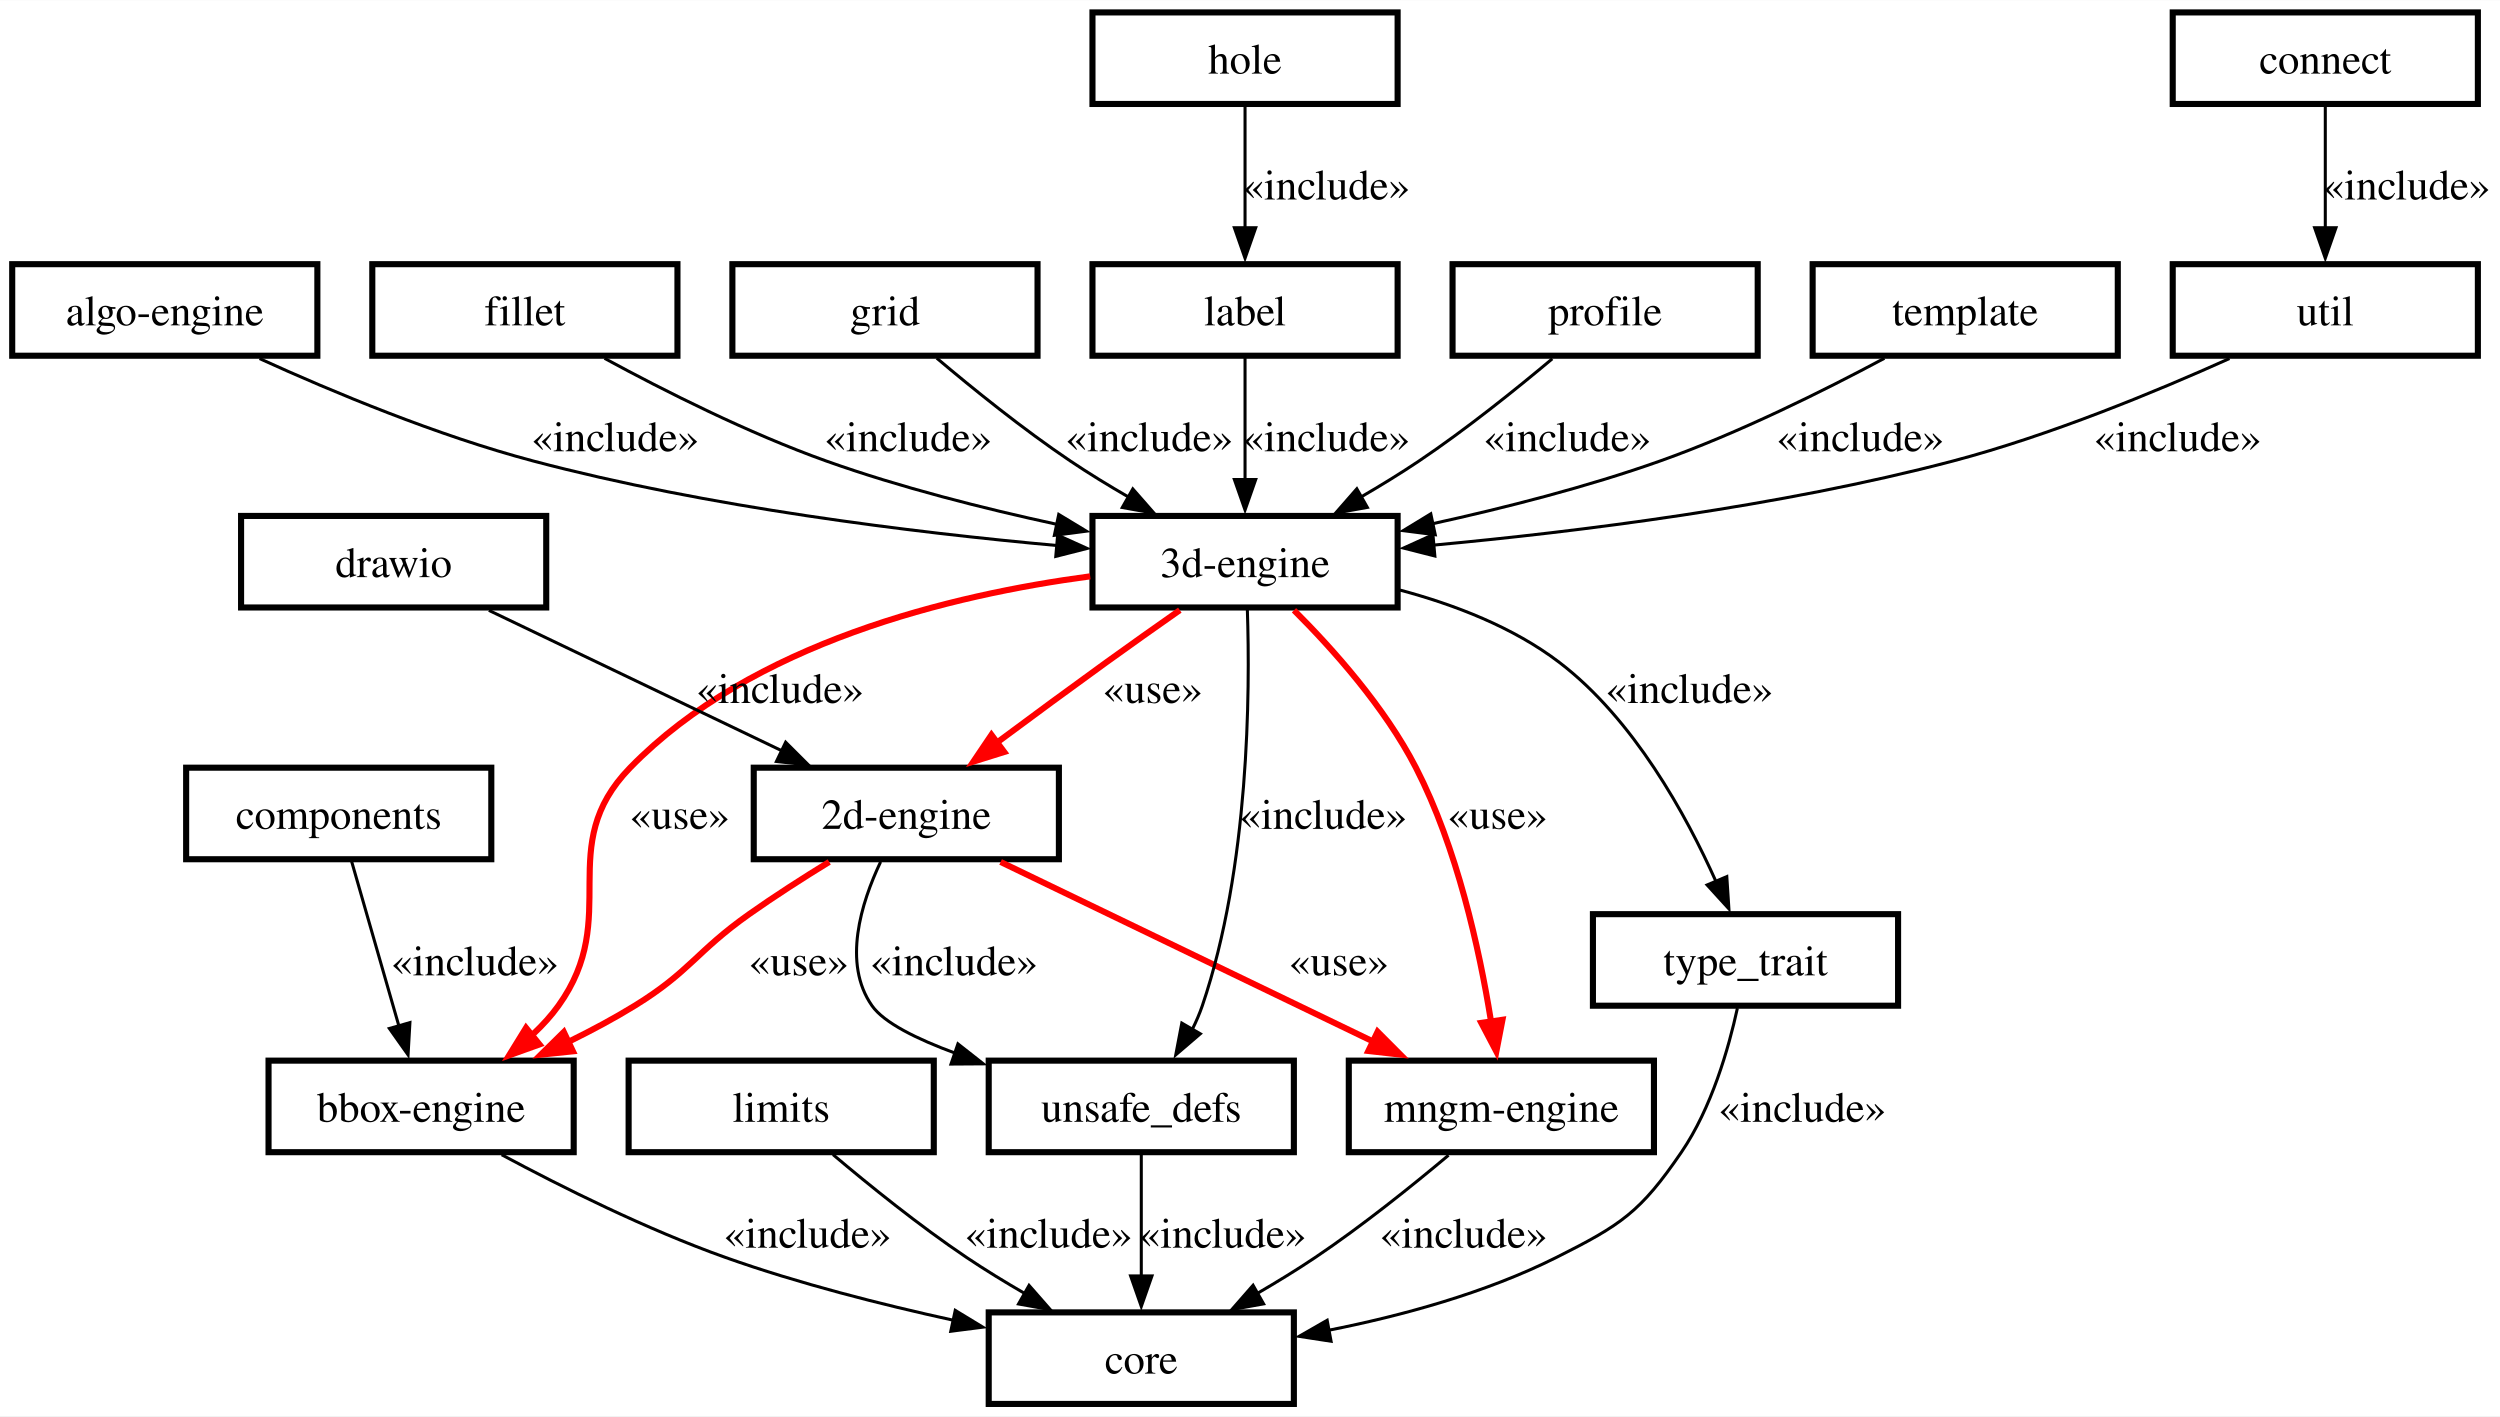
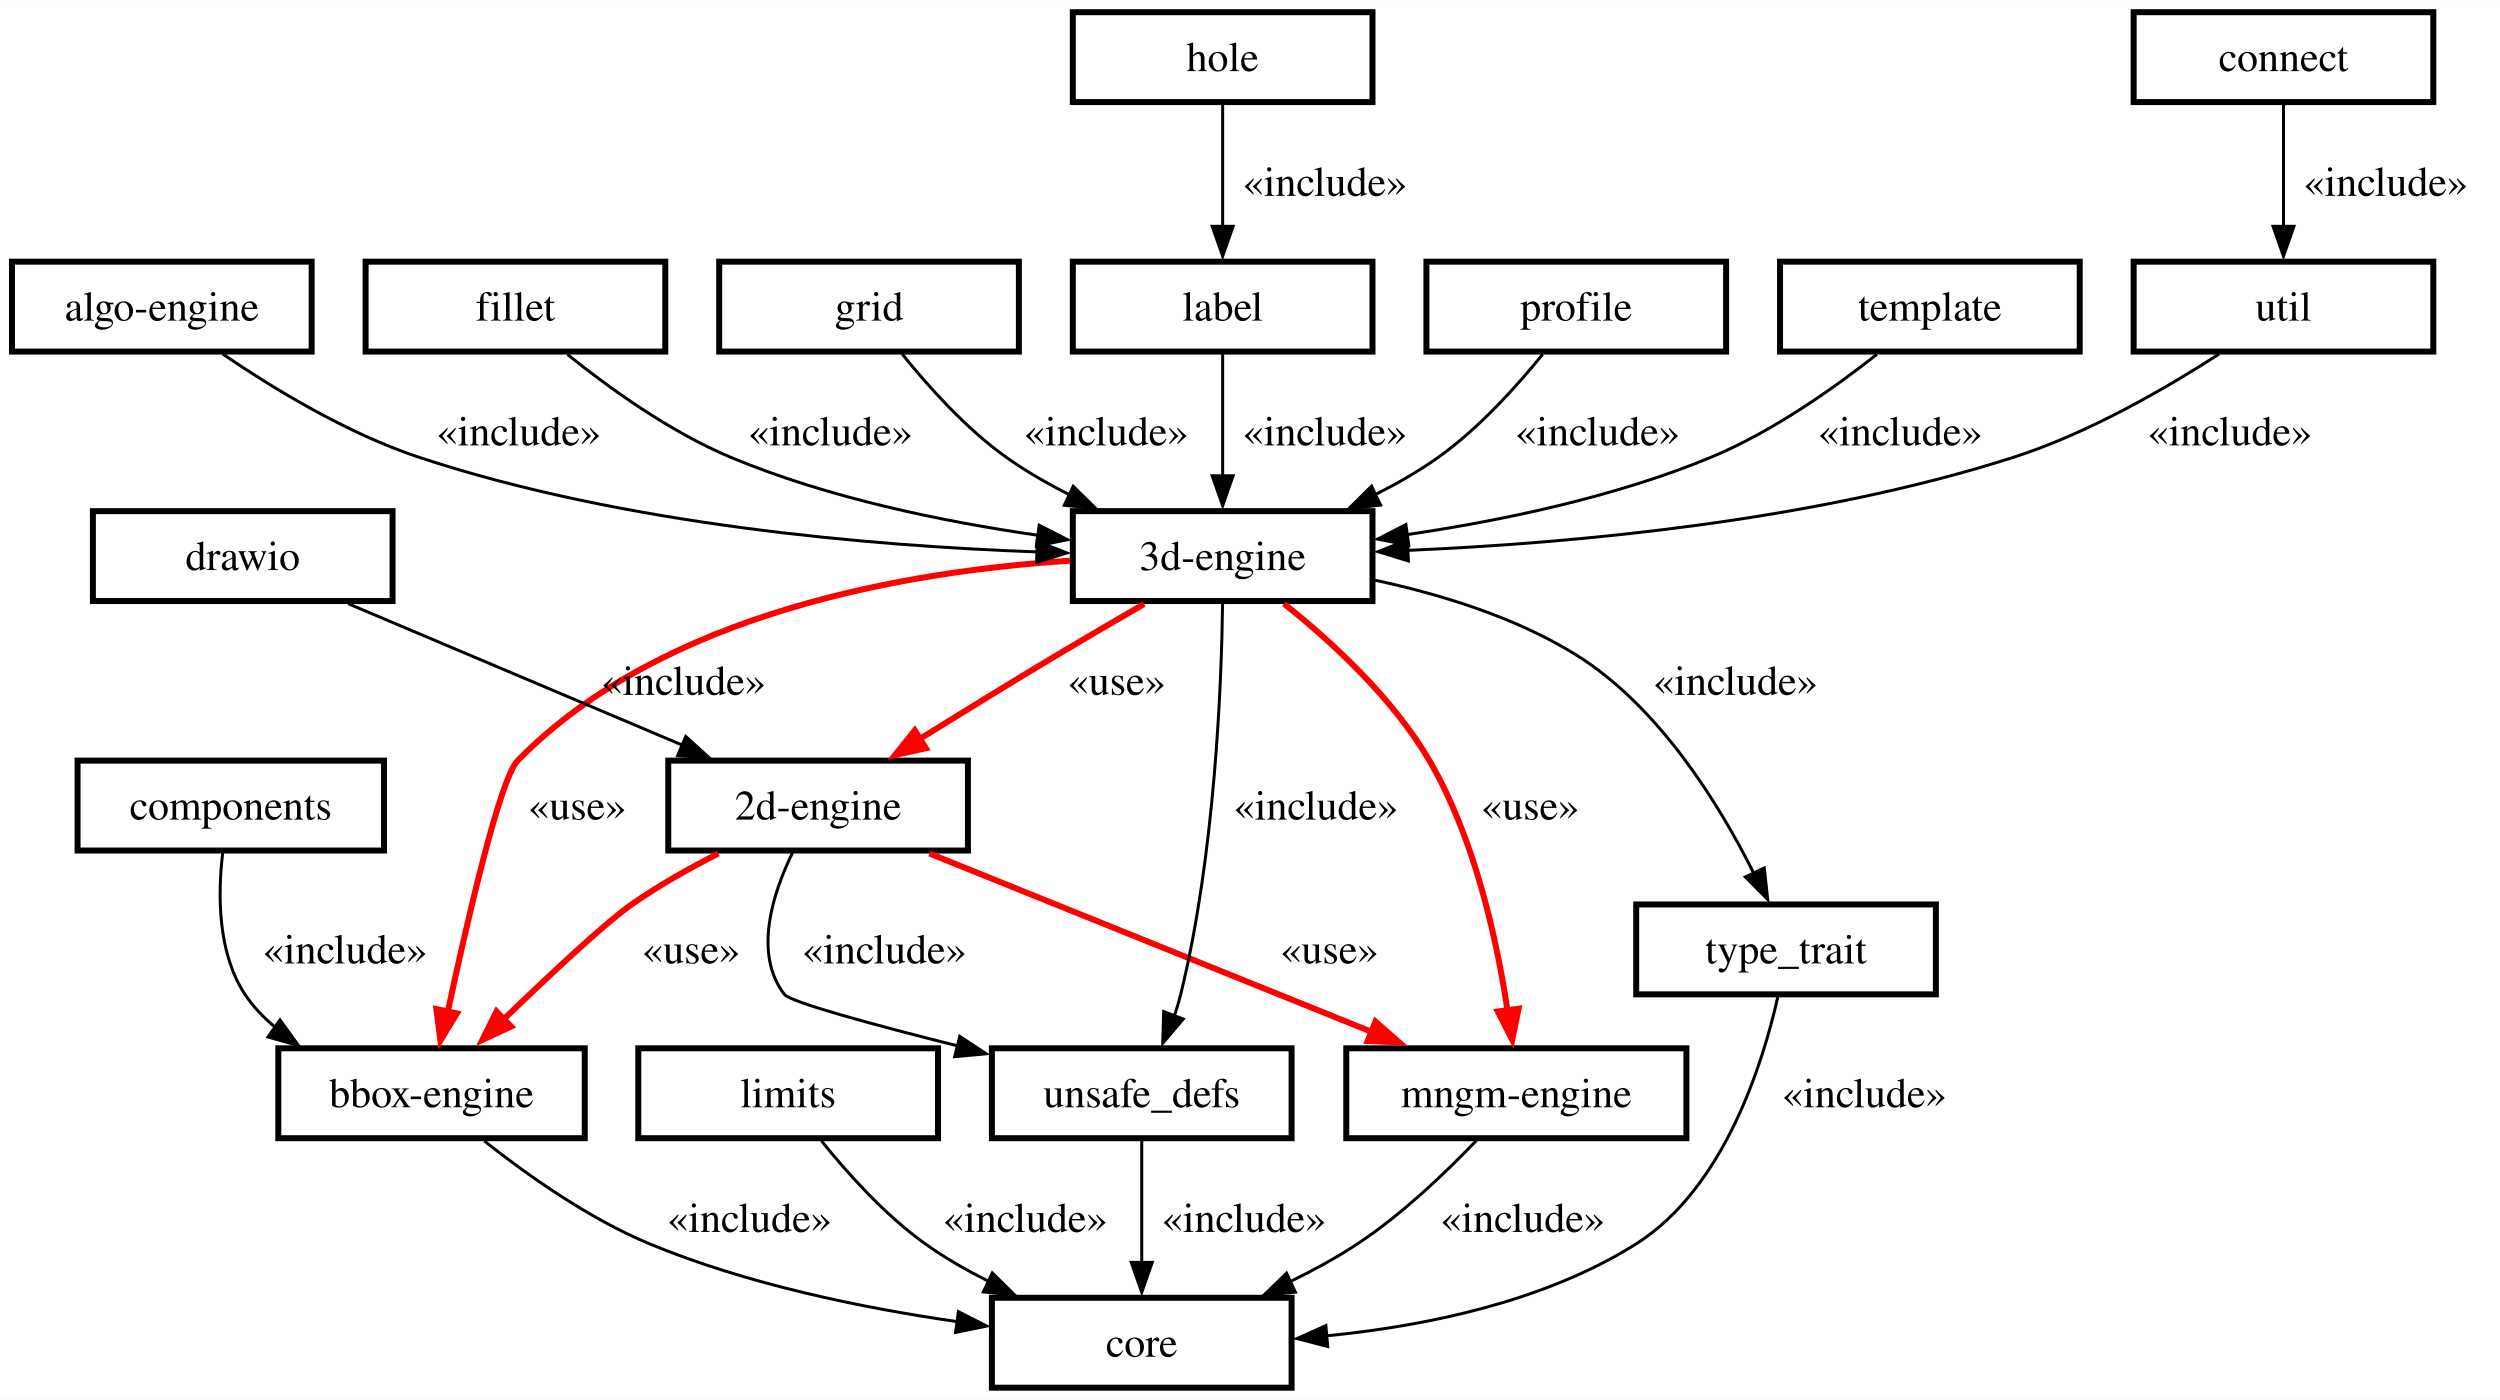
- <svg xmlns="http://www.w3.org/2000/svg" width="819pt" height="464pt" viewBox="0.00 0.00 819.25 464.00">
-   <g id="graph0" class="graph" transform="scale(1 1) rotate(0) translate(4 460)">
-     <polygon fill="white" stroke="none" points="-4,4 -4,-460 815.25,-460 815.25,4 -4,4" />
+ <svg xmlns="http://www.w3.org/2000/svg" width="834pt" height="467pt" viewBox="0.00 0.00 834.25 467.00">
+   <g id="graph0" class="graph" transform="scale(1 1) rotate(0) translate(4 463)">
+     <polygon fill="white" stroke="none" points="-4,4 -4,-463 830.25,-463 830.25,4 -4,4" />
    <g id="node1" class="node">
-       <polygon fill="white" stroke="black" stroke-width="2" points="343,-208.5 243,-208.5 243,-178.5 343,-178.5 343,-208.5" />
-       <text text-anchor="middle" x="293" y="-188.45" font-family="Times,serif" font-size="14.00">2d-engine</text>
+       <polygon fill="white" stroke="black" stroke-width="2" points="319,-209.25 219,-209.25 219,-179.25 319,-179.25 319,-209.25" />
+       <text text-anchor="middle" x="269" y="-189.58" font-family="Times,serif" font-size="14.00">2d-engine</text>
    </g>
    <g id="node4" class="node">
-       <polygon fill="white" stroke="black" stroke-width="2" points="184,-112.5 84,-112.5 84,-82.5 184,-82.5 184,-112.5" />
-       <text text-anchor="middle" x="134" y="-92.45" font-family="Times,serif" font-size="14.00">bbox-engine</text>
+       <polygon fill="white" stroke="black" stroke-width="2" points="191.13,-113.25 88.88,-113.25 88.88,-83.25 191.13,-83.25 191.13,-113.25" />
+       <text text-anchor="middle" x="140" y="-93.58" font-family="Times,serif" font-size="14.00">bbox-engine</text>
    </g>
    <g id="edge21" class="edge">
-       <path fill="none" stroke="red" stroke-width="2" d="M267.73,-177.62C259.25,-172.42 249.84,-166.39 241.5,-160.5 224.07,-148.18 222.18,-141.69 204,-130.5 197.36,-126.41 190.11,-122.53 182.87,-118.96" />
-       <polygon fill="red" stroke="red" stroke-width="2" points="183.75,-115.56 173.21,-114.46 180.76,-121.89 183.75,-115.56" />
-       <text text-anchor="middle" x="257.75" y="-140.45" font-family="Times,serif" font-size="14.00">«use»</text>
+       <path fill="none" stroke="red" stroke-width="2" d="M235.72,-178.26C226.06,-173.35 215.7,-167.53 206.75,-161.25 197.85,-155.01 179.26,-137.59 163.95,-122.8" />
+       <polygon fill="red" stroke="red" stroke-width="2" points="166.57,-120.52 156.96,-116.06 161.69,-125.54 166.57,-120.52" />
+       <text text-anchor="middle" x="226.63" y="-141.58" font-family="Times,serif" font-size="14.00">«use»</text>
    </g>
    <g id="node14" class="node">
-       <polygon fill="white" stroke="black" stroke-width="2" points="538,-112.5 438,-112.5 438,-82.5 538,-82.5 538,-112.5" />
-       <text text-anchor="middle" x="488" y="-92.45" font-family="Times,serif" font-size="14.00">mngm-engine</text>
+       <polygon fill="white" stroke="black" stroke-width="2" points="558.75,-113.25 445.25,-113.25 445.25,-83.25 558.75,-83.25 558.75,-113.25" />
+       <text text-anchor="middle" x="502" y="-93.58" font-family="Times,serif" font-size="14.00">mngm-engine</text>
    </g>
    <g id="edge20" class="edge">
-       <path fill="none" stroke="red" stroke-width="2" d="M323.9,-177.61C356.75,-161.77 408.92,-136.62 445.6,-118.94" />
-       <polygon fill="red" stroke="red" stroke-width="2" points="447.44,-121.98 454.92,-114.48 444.4,-115.67 447.44,-121.98" />
-       <text text-anchor="middle" x="434.75" y="-140.45" font-family="Times,serif" font-size="14.00">«use»</text>
+       <path fill="none" stroke="red" stroke-width="2" d="M306.18,-178.25C345.99,-162.19 409.34,-136.63 453.15,-118.96" />
+       <polygon fill="red" stroke="red" stroke-width="2" points="454.99,-122.18 462.96,-115.2 452.37,-115.69 454.99,-122.18" />
+       <text text-anchor="middle" x="439.63" y="-141.58" font-family="Times,serif" font-size="14.00">«use»</text>
    </g>
    <g id="node18" class="node">
-       <polygon fill="white" stroke="black" stroke-width="2" points="420,-112.5 320,-112.5 320,-82.5 420,-82.5 420,-112.5" />
-       <text text-anchor="middle" x="370" y="-92.45" font-family="Times,serif" font-size="14.00">unsafe_defs</text>
+       <polygon fill="white" stroke="black" stroke-width="2" points="427,-113.25 327,-113.25 327,-83.25 427,-83.25 427,-113.25" />
+       <text text-anchor="middle" x="377" y="-93.58" font-family="Times,serif" font-size="14.00">unsafe_defs</text>
    </g>
    <g id="edge1" class="edge">
-       <path fill="none" stroke="black" d="M284.58,-177.65C278.19,-164.18 272.02,-144.38 281.75,-130.5 285.66,-124.92 296.45,-119.57 309.19,-114.89" />
-       <polygon fill="black" stroke="black" points="309.91,-118 318.24,-111.45 307.64,-111.38 309.91,-118" />
-       <text text-anchor="middle" x="308.63" y="-140.45" font-family="Times,serif" font-size="14.00">«include»</text>
+       <path fill="none" stroke="black" d="M260.44,-178.46C253.81,-164.85 247.36,-144.79 257.75,-131.25 259.76,-128.63 287.52,-121.1 315.75,-114.01" />
+       <polygon fill="black" stroke="black" points="316.27,-117.24 325.12,-111.42 314.57,-110.45 316.27,-117.24" />
+       <text text-anchor="middle" x="291.13" y="-141.58" font-family="Times,serif" font-size="14.00">«include»</text>
    </g>
    <g id="node2" class="node">
-       <polygon fill="white" stroke="black" stroke-width="2" points="454,-291 354,-291 354,-261 454,-261 454,-291" />
-       <text text-anchor="middle" x="404" y="-270.95" font-family="Times,serif" font-size="14.00">3d-engine</text>
+       <polygon fill="white" stroke="black" stroke-width="2" points="454,-292.5 354,-292.5 354,-262.5 454,-262.5 454,-292.5" />
+       <text text-anchor="middle" x="404" y="-272.83" font-family="Times,serif" font-size="14.00">3d-engine</text>
    </g>
    <g id="edge22" class="edge">
-       <path fill="none" stroke="red" stroke-width="2" d="M382.63,-260.13C374.99,-254.77 366.33,-248.65 358.5,-243 346.97,-234.68 334.4,-225.42 323.38,-217.23" />
-       <polygon fill="red" stroke="red" stroke-width="2" points="325.08,-213.65 314.97,-210.49 320.9,-219.27 325.08,-213.65" />
-       <text text-anchor="middle" x="373.75" y="-229.7" font-family="Times,serif" font-size="14.00">«use»</text>
+       <path fill="none" stroke="red" stroke-width="2" d="M377.77,-261.51C368.56,-256.2 358.17,-250.13 348.75,-244.5 333.76,-235.54 317.33,-225.43 303.29,-216.72" />
+       <polygon fill="red" stroke="red" stroke-width="2" points="304.96,-213.39 294.62,-211.08 301.26,-219.34 304.96,-213.39" />
+       <text text-anchor="middle" x="368.63" y="-231.2" font-family="Times,serif" font-size="14.00">«use»</text>
    </g>
    <g id="edge23" class="edge">
-       <path fill="none" stroke="red" stroke-width="2" d="M353.26,-271.21C307.81,-265.15 242.34,-249.4 202.5,-208.5 177.24,-182.57 200.11,-159.91 179,-130.5 176.67,-127.26 173.91,-124.22 170.92,-121.41" />
-       <polygon fill="red" stroke="red" stroke-width="2" points="172.79,-117.81 162.82,-114.23 168.38,-123.25 172.79,-117.81" />
-       <text text-anchor="middle" x="218.75" y="-188.45" font-family="Times,serif" font-size="14.00">«use»</text>
+       <path fill="none" stroke="red" stroke-width="2" d="M353.07,-275.96C299.79,-272.57 217.3,-258.92 168.75,-209.25 162.89,-203.26 152.15,-156.79 145.58,-126.19" />
+       <polygon fill="red" stroke="red" stroke-width="2" points="148.47,-124.9 142.97,-115.84 141.62,-126.35 148.47,-124.9" />
+       <text text-anchor="middle" x="188.63" y="-189.58" font-family="Times,serif" font-size="14.00">«use»</text>
    </g>
    <g id="edge24" class="edge">
-       <path fill="none" stroke="red" stroke-width="2" d="M420.04,-260.09C432.67,-247.49 449.79,-228.37 460,-208.5 473.49,-182.25 480.78,-149.06 484.5,-126.04" />
-       <polygon fill="red" stroke="red" stroke-width="2" points="488.36,-125.89 486.35,-115.49 481.43,-124.87 488.36,-125.89" />
-       <text text-anchor="middle" x="486.75" y="-188.45" font-family="Times,serif" font-size="14.00">«use»</text>
+       <path fill="none" stroke="red" stroke-width="2" d="M424.46,-261.61C439.98,-249.25 460.7,-230.35 473,-209.25 487.98,-183.56 495.38,-150.03 498.92,-126.77" />
+       <polygon fill="red" stroke="red" stroke-width="2" points="502.76,-126.47 500.63,-116.09 495.82,-125.53 502.76,-126.47" />
+       <text text-anchor="middle" x="506.63" y="-189.58" font-family="Times,serif" font-size="14.00">«use»</text>
    </g>
    <g id="node17" class="node">
-       <polygon fill="white" stroke="black" stroke-width="2" points="618,-160.5 518,-160.5 518,-130.5 618,-130.5 618,-160.5" />
-       <text text-anchor="middle" x="568" y="-140.45" font-family="Times,serif" font-size="14.00">type_trait</text>
+       <polygon fill="white" stroke="black" stroke-width="2" points="642,-161.25 542,-161.25 542,-131.25 642,-131.25 642,-161.25" />
+       <text text-anchor="middle" x="592" y="-141.58" font-family="Times,serif" font-size="14.00">type_trait</text>
    </g>
    <g id="edge3" class="edge">
-       <path fill="none" stroke="black" d="M454.76,-266.71C472.58,-261.95 491.89,-254.54 507,-243 531.37,-224.39 548.56,-193.04 558.35,-171.14" />
-       <polygon fill="black" stroke="black" points="561.87,-172.81 562.56,-162.24 555.42,-170.07 561.87,-172.81" />
-       <text text-anchor="middle" x="549.63" y="-229.7" font-family="Times,serif" font-size="14.00">«include»</text>
+       <path fill="none" stroke="black" d="M454.85,-269.45C476.71,-264.77 501.82,-257.07 522,-244.5 549.74,-227.22 569.8,-194.52 581.15,-171.83" />
+       <polygon fill="black" stroke="black" points="584.74,-173.44 585.89,-162.91 578.42,-170.43 584.74,-173.44" />
+       <text text-anchor="middle" x="575.13" y="-231.2" font-family="Times,serif" font-size="14.00">«include»</text>
    </g>
    <g id="edge2" class="edge">
-       <path fill="none" stroke="black" d="M404.76,-260.18C405.66,-233.48 405.41,-175.84 390,-130.5 389.11,-127.89 387.98,-125.28 386.71,-122.74" />
-       <polygon fill="black" stroke="black" points="389.34,-121.3 381.3,-114.4 383.28,-124.8 389.34,-121.3" />
-       <text text-anchor="middle" x="429.63" y="-188.45" font-family="Times,serif" font-size="14.00">«include»</text>
+       <path fill="none" stroke="black" d="M403.98,-261.84C403.64,-235.36 401.49,-177.99 390,-131.25 389.42,-128.88 388.69,-126.46 387.89,-124.06" />
+       <polygon fill="black" stroke="black" points="390.85,-123.02 384,-114.93 384.31,-125.52 390.85,-123.02" />
+       <text text-anchor="middle" x="435.13" y="-189.58" font-family="Times,serif" font-size="14.00">«include»</text>
    </g>
    <g id="node3" class="node">
-       <polygon fill="white" stroke="black" stroke-width="2" points="100,-373.5 0,-373.5 0,-343.5 100,-343.5 100,-373.5" />
-       <text text-anchor="middle" x="50" y="-353.45" font-family="Times,serif" font-size="14.00">algo-engine</text>
+       <polygon fill="white" stroke="black" stroke-width="2" points="100,-375.75 0,-375.75 0,-345.75 100,-345.75 100,-375.75" />
+       <text text-anchor="middle" x="50" y="-356.08" font-family="Times,serif" font-size="14.00">algo-engine</text>
    </g>
    <g id="edge4" class="edge">
-       <path fill="none" stroke="black" d="M81.06,-342.56C105.03,-331.64 139.3,-317.34 170.75,-309 227.93,-293.84 295.01,-285.6 342.51,-281.29" />
-       <polygon fill="black" stroke="black" points="342.59,-284.71 352.25,-280.35 341.98,-277.74 342.59,-284.71" />
-       <text text-anchor="middle" x="197.63" y="-312.2" font-family="Times,serif" font-size="14.00">«include»</text>
+       <path fill="none" stroke="black" d="M70.37,-344.89C87.08,-333.5 111.79,-318.44 135.75,-310.5 204.1,-287.85 286.94,-280.86 342.31,-278.89" />
+       <polygon fill="black" stroke="black" points="342.12,-282.37 352,-278.56 341.9,-275.37 342.12,-282.37" />
+       <text text-anchor="middle" x="169.13" y="-314.45" font-family="Times,serif" font-size="14.00">«include»</text>
    </g>
    <g id="node7" class="node">
-       <polygon fill="white" stroke="black" stroke-width="2" points="420,-30 320,-30 320,0 420,0 420,-30" />
-       <text text-anchor="middle" x="370" y="-9.95" font-family="Times,serif" font-size="14.00">core</text>
+       <polygon fill="white" stroke="black" stroke-width="2" points="427,-30 327,-30 327,0 427,0 427,-30" />
+       <text text-anchor="middle" x="377" y="-10.33" font-family="Times,serif" font-size="14.00">core</text>
    </g>
    <g id="edge5" class="edge">
-       <path fill="none" stroke="black" d="M160.4,-81.66C180.11,-71.08 207.99,-57.16 233.75,-48 257.67,-39.49 284.77,-32.6 308.46,-27.42" />
-       <polygon fill="black" stroke="black" points="309.03,-30.66 318.08,-25.16 307.57,-23.82 309.03,-30.66" />
-       <text text-anchor="middle" x="260.63" y="-51.2" font-family="Times,serif" font-size="14.00">«include»</text>
+       <path fill="none" stroke="black" d="M157.65,-82.29C171.7,-71.16 192.33,-56.49 212.75,-48 245.27,-34.49 283.81,-26.6 315.39,-22.04" />
+       <polygon fill="black" stroke="black" points="315.81,-25.37 325.25,-20.56 314.87,-18.44 315.81,-25.37" />
+       <text text-anchor="middle" x="246.13" y="-51.95" font-family="Times,serif" font-size="14.00">«include»</text>
    </g>
    <g id="node5" class="node">
-       <polygon fill="white" stroke="black" stroke-width="2" points="157,-208.5 57,-208.5 57,-178.5 157,-178.5 157,-208.5" />
-       <text text-anchor="middle" x="107" y="-188.45" font-family="Times,serif" font-size="14.00">components</text>
+       <polygon fill="white" stroke="black" stroke-width="2" points="124.13,-209.25 21.88,-209.25 21.88,-179.25 124.13,-179.25 124.13,-209.25" />
+       <text text-anchor="middle" x="73" y="-189.58" font-family="Times,serif" font-size="14.00">components</text>
    </g>
    <g id="edge6" class="edge">
-       <path fill="none" stroke="black" d="M111.22,-177.81C115.36,-163.41 121.75,-141.16 126.71,-123.89" />
-       <polygon fill="black" stroke="black" points="130.33,-124.97 129.72,-114.39 123.6,-123.04 130.33,-124.97" />
-       <text text-anchor="middle" x="151.63" y="-140.45" font-family="Times,serif" font-size="14.00">«include»</text>
+       <path fill="none" stroke="black" d="M70.31,-178.42C68.7,-164.98 68.49,-145.19 77.75,-131.25 80.47,-127.15 83.89,-123.55 87.71,-120.39" />
+       <polygon fill="black" stroke="black" points="89.43,-122.76 95.62,-114.16 85.42,-117.02 89.43,-122.76" />
+       <text text-anchor="middle" x="111.13" y="-141.58" font-family="Times,serif" font-size="14.00">«include»</text>
    </g>
    <g id="node6" class="node">
-       <polygon fill="white" stroke="black" stroke-width="2" points="808,-456 708,-456 708,-426 808,-426 808,-456" />
-       <text text-anchor="middle" x="758" y="-435.95" font-family="Times,serif" font-size="14.00">connect</text>
+       <polygon fill="white" stroke="black" stroke-width="2" points="808,-459 708,-459 708,-429 808,-429 808,-459" />
+       <text text-anchor="middle" x="758" y="-439.33" font-family="Times,serif" font-size="14.00">connect</text>
    </g>
    <g id="node19" class="node">
-       <polygon fill="white" stroke="black" stroke-width="2" points="808,-373.5 708,-373.5 708,-343.5 808,-343.5 808,-373.5" />
-       <text text-anchor="middle" x="758" y="-353.45" font-family="Times,serif" font-size="14.00">util</text>
+       <polygon fill="white" stroke="black" stroke-width="2" points="808,-375.75 708,-375.75 708,-345.75 808,-345.75 808,-375.75" />
+       <text text-anchor="middle" x="758" y="-356.08" font-family="Times,serif" font-size="14.00">util</text>
    </g>
    <g id="edge7" class="edge">
-       <path fill="none" stroke="black" d="M758,-425.24C758,-414.07 758,-398.46 758,-385.26" />
-       <polygon fill="black" stroke="black" points="761.5,-385.44 758,-375.44 754.5,-385.44 761.5,-385.44" />
-       <text text-anchor="middle" x="784.63" y="-394.7" font-family="Times,serif" font-size="14.00">«include»</text>
+       <path fill="none" stroke="black" d="M758,-428.1C758,-416.76 758,-400.88 758,-387.5" />
+       <polygon fill="black" stroke="black" points="761.5,-387.56 758,-377.56 754.5,-387.56 761.5,-387.56" />
+       <text text-anchor="middle" x="792.13" y="-397.7" font-family="Times,serif" font-size="14.00">«include»</text>
    </g>
    <g id="node8" class="node">
-       <polygon fill="white" stroke="black" stroke-width="2" points="175,-291 75,-291 75,-261 175,-261 175,-291" />
-       <text text-anchor="middle" x="125" y="-270.95" font-family="Times,serif" font-size="14.00">drawio</text>
+       <polygon fill="white" stroke="black" stroke-width="2" points="127,-292.5 27,-292.5 27,-262.5 127,-262.5 127,-292.5" />
+       <text text-anchor="middle" x="77" y="-272.83" font-family="Times,serif" font-size="14.00">drawio</text>
    </g>
    <g id="edge8" class="edge">
-       <path fill="none" stroke="black" d="M156.21,-260.05C183.32,-247.06 222.77,-228.15 252.34,-213.98" />
-       <polygon fill="black" stroke="black" points="253.46,-216.85 260.96,-209.37 250.43,-210.54 253.46,-216.85" />
-       <text text-anchor="middle" x="251.63" y="-229.7" font-family="Times,serif" font-size="14.00">«include»</text>
+       <path fill="none" stroke="black" d="M112.22,-261.6C143.65,-248.3 189.85,-228.75 223.96,-214.31" />
+       <polygon fill="black" stroke="black" points="224.84,-217.32 232.68,-210.2 222.11,-210.87 224.84,-217.32" />
+       <text text-anchor="middle" x="224.13" y="-231.2" font-family="Times,serif" font-size="14.00">«include»</text>
    </g>
    <g id="node9" class="node">
-       <polygon fill="white" stroke="black" stroke-width="2" points="218,-373.5 118,-373.5 118,-343.5 218,-343.5 218,-373.5" />
-       <text text-anchor="middle" x="168" y="-353.45" font-family="Times,serif" font-size="14.00">fillet</text>
+       <polygon fill="white" stroke="black" stroke-width="2" points="218,-375.75 118,-375.75 118,-345.75 218,-345.75 218,-375.75" />
+       <text text-anchor="middle" x="168" y="-356.08" font-family="Times,serif" font-size="14.00">fillet</text>
    </g>
    <g id="edge9" class="edge">
-       <path fill="none" stroke="black" d="M194.11,-342.64C213.62,-332.04 241.21,-318.12 266.75,-309 290.93,-300.37 318.35,-293.44 342.28,-288.26" />
-       <polygon fill="black" stroke="black" points="342.95,-291.49 352.01,-286.01 341.51,-284.64 342.95,-291.49" />
-       <text text-anchor="middle" x="293.63" y="-312.2" font-family="Times,serif" font-size="14.00">«include»</text>
+       <path fill="none" stroke="black" d="M185.37,-344.78C199.21,-333.65 219.55,-318.97 239.75,-310.5 272.22,-296.89 310.77,-288.99 342.35,-284.45" />
+       <polygon fill="black" stroke="black" points="342.78,-287.79 352.22,-282.98 341.84,-280.85 342.78,-287.79" />
+       <text text-anchor="middle" x="273.13" y="-314.45" font-family="Times,serif" font-size="14.00">«include»</text>
    </g>
    <g id="node10" class="node">
-       <polygon fill="white" stroke="black" stroke-width="2" points="336,-373.5 236,-373.5 236,-343.5 336,-343.5 336,-373.5" />
-       <text text-anchor="middle" x="286" y="-353.45" font-family="Times,serif" font-size="14.00">grid</text>
+       <polygon fill="white" stroke="black" stroke-width="2" points="336,-375.75 236,-375.75 236,-345.75 336,-345.75 336,-375.75" />
+       <text text-anchor="middle" x="286" y="-356.08" font-family="Times,serif" font-size="14.00">grid</text>
    </g>
    <g id="edge10" class="edge">
-       <path fill="none" stroke="black" d="M302.97,-342.71C314.85,-332.67 331.29,-319.39 346.75,-309 352.78,-304.95 359.37,-300.92 365.85,-297.17" />
-       <polygon fill="black" stroke="black" points="367.22,-299.85 374.2,-291.89 363.77,-293.76 367.22,-299.85" />
-       <text text-anchor="middle" x="372.63" y="-312.2" font-family="Times,serif" font-size="14.00">«include»</text>
+       <path fill="none" stroke="black" d="M297.11,-344.87C305.66,-334.22 318.26,-320.12 331.75,-310.5 338.35,-305.79 345.74,-301.56 353.22,-297.82" />
+       <polygon fill="black" stroke="black" points="354.13,-300.79 361.69,-293.36 351.15,-294.46 354.13,-300.79" />
+       <text text-anchor="middle" x="365.13" y="-314.45" font-family="Times,serif" font-size="14.00">«include»</text>
    </g>
    <g id="node11" class="node">
-       <polygon fill="white" stroke="black" stroke-width="2" points="454,-456 354,-456 354,-426 454,-426 454,-456" />
-       <text text-anchor="middle" x="404" y="-435.95" font-family="Times,serif" font-size="14.00">hole</text>
+       <polygon fill="white" stroke="black" stroke-width="2" points="454,-459 354,-459 354,-429 454,-429 454,-459" />
+       <text text-anchor="middle" x="404" y="-439.33" font-family="Times,serif" font-size="14.00">hole</text>
    </g>
    <g id="node12" class="node">
-       <polygon fill="white" stroke="black" stroke-width="2" points="454,-373.5 354,-373.5 354,-343.5 454,-343.5 454,-373.5" />
-       <text text-anchor="middle" x="404" y="-353.45" font-family="Times,serif" font-size="14.00">label</text>
+       <polygon fill="white" stroke="black" stroke-width="2" points="454,-375.75 354,-375.75 354,-345.75 454,-345.75 454,-375.75" />
+       <text text-anchor="middle" x="404" y="-356.08" font-family="Times,serif" font-size="14.00">label</text>
    </g>
    <g id="edge11" class="edge">
-       <path fill="none" stroke="black" d="M404,-425.24C404,-414.07 404,-398.46 404,-385.26" />
-       <polygon fill="black" stroke="black" points="407.5,-385.44 404,-375.44 400.5,-385.44 407.5,-385.44" />
-       <text text-anchor="middle" x="430.63" y="-394.7" font-family="Times,serif" font-size="14.00">«include»</text>
+       <path fill="none" stroke="black" d="M404,-428.1C404,-416.76 404,-400.88 404,-387.5" />
+       <polygon fill="black" stroke="black" points="407.5,-387.56 404,-377.56 400.5,-387.56 407.5,-387.56" />
+       <text text-anchor="middle" x="438.13" y="-397.7" font-family="Times,serif" font-size="14.00">«include»</text>
    </g>
    <g id="edge12" class="edge">
-       <path fill="none" stroke="black" d="M404,-342.74C404,-331.57 404,-315.96 404,-302.76" />
-       <polygon fill="black" stroke="black" points="407.5,-302.94 404,-292.94 400.5,-302.94 407.5,-302.94" />
-       <text text-anchor="middle" x="430.63" y="-312.2" font-family="Times,serif" font-size="14.00">«include»</text>
+       <path fill="none" stroke="black" d="M404,-344.85C404,-333.51 404,-317.63 404,-304.25" />
+       <polygon fill="black" stroke="black" points="407.5,-304.31 404,-294.31 400.5,-304.31 407.5,-304.31" />
+       <text text-anchor="middle" x="438.13" y="-314.45" font-family="Times,serif" font-size="14.00">«include»</text>
    </g>
    <g id="node13" class="node">
-       <polygon fill="white" stroke="black" stroke-width="2" points="302,-112.5 202,-112.5 202,-82.5 302,-82.5 302,-112.5" />
-       <text text-anchor="middle" x="252" y="-92.45" font-family="Times,serif" font-size="14.00">limits</text>
+       <polygon fill="white" stroke="black" stroke-width="2" points="309,-113.25 209,-113.25 209,-83.25 309,-83.25 309,-113.25" />
+       <text text-anchor="middle" x="259" y="-93.58" font-family="Times,serif" font-size="14.00">limits</text>
    </g>
    <g id="edge13" class="edge">
-       <path fill="none" stroke="black" d="M268.97,-81.71C280.85,-71.67 297.29,-58.39 312.75,-48 318.78,-43.95 325.37,-39.92 331.85,-36.17" />
-       <polygon fill="black" stroke="black" points="333.22,-38.85 340.2,-30.89 329.77,-32.76 333.22,-38.85" />
-       <text text-anchor="middle" x="339.63" y="-51.2" font-family="Times,serif" font-size="14.00">«include»</text>
+       <path fill="none" stroke="black" d="M270.11,-82.37C278.66,-71.72 291.26,-57.62 304.75,-48 311.35,-43.29 318.74,-39.06 326.22,-35.32" />
+       <polygon fill="black" stroke="black" points="327.13,-38.29 334.69,-30.86 324.15,-31.96 327.13,-38.29" />
+       <text text-anchor="middle" x="338.13" y="-51.95" font-family="Times,serif" font-size="14.00">«include»</text>
    </g>
    <g id="edge14" class="edge">
-       <path fill="none" stroke="black" d="M470.68,-81.5C458.77,-71.5 442.39,-58.34 427,-48 420.99,-43.96 414.43,-39.95 407.97,-36.19" />
-       <polygon fill="black" stroke="black" points="410.08,-32.8 399.66,-30.92 406.63,-38.89 410.08,-32.8" />
-       <text text-anchor="middle" x="475.63" y="-51.2" font-family="Times,serif" font-size="14.00">«include»</text>
+       <path fill="none" stroke="black" d="M488.69,-82.49C478.56,-71.91 463.89,-57.83 449,-48 442.02,-43.39 434.26,-39.16 426.5,-35.38" />
+       <polygon fill="black" stroke="black" points="428.27,-31.88 417.72,-30.85 425.32,-38.23 428.27,-31.88" />
+       <text text-anchor="middle" x="504.13" y="-51.95" font-family="Times,serif" font-size="14.00">«include»</text>
    </g>
    <g id="node15" class="node">
-       <polygon fill="white" stroke="black" stroke-width="2" points="572,-373.5 472,-373.5 472,-343.5 572,-343.5 572,-373.5" />
-       <text text-anchor="middle" x="522" y="-353.45" font-family="Times,serif" font-size="14.00">profile</text>
+       <polygon fill="white" stroke="black" stroke-width="2" points="572,-375.75 472,-375.75 472,-345.75 572,-345.75 572,-375.75" />
+       <text text-anchor="middle" x="522" y="-356.08" font-family="Times,serif" font-size="14.00">profile</text>
    </g>
    <g id="edge15" class="edge">
-       <path fill="none" stroke="black" d="M504.68,-342.5C492.77,-332.5 476.39,-319.34 461,-309 454.99,-304.96 448.43,-300.95 441.97,-297.19" />
-       <polygon fill="black" stroke="black" points="444.08,-293.8 433.66,-291.92 440.63,-299.89 444.08,-293.8" />
-       <text text-anchor="middle" x="509.63" y="-312.2" font-family="Times,serif" font-size="14.00">«include»</text>
+       <path fill="none" stroke="black" d="M510.81,-344.88C502.21,-334.24 489.53,-320.14 476,-310.5 469.57,-305.92 462.37,-301.77 455.08,-298.1" />
+       <polygon fill="black" stroke="black" points="456.69,-294.52 446.16,-293.4 453.69,-300.84 456.69,-294.52" />
+       <text text-anchor="middle" x="529.13" y="-314.45" font-family="Times,serif" font-size="14.00">«include»</text>
    </g>
    <g id="node16" class="node">
-       <polygon fill="white" stroke="black" stroke-width="2" points="690,-373.5 590,-373.5 590,-343.5 690,-343.5 690,-373.5" />
-       <text text-anchor="middle" x="640" y="-353.45" font-family="Times,serif" font-size="14.00">template</text>
+       <polygon fill="white" stroke="black" stroke-width="2" points="690,-375.75 590,-375.75 590,-345.75 690,-345.75 690,-375.75" />
+       <text text-anchor="middle" x="640" y="-356.08" font-family="Times,serif" font-size="14.00">template</text>
    </g>
    <g id="edge16" class="edge">
-       <path fill="none" stroke="black" d="M613.53,-342.67C593.76,-332.09 565.82,-318.17 540,-309 516.12,-300.52 489.07,-293.63 465.42,-288.44" />
-       <polygon fill="black" stroke="black" points="466.33,-284.84 455.82,-286.18 464.87,-291.69 466.33,-284.84" />
-       <text text-anchor="middle" x="605.63" y="-312.2" font-family="Times,serif" font-size="14.00">«include»</text>
+       <path fill="none" stroke="black" d="M622.28,-344.8C608.17,-333.67 587.47,-319 567,-310.5 534.84,-297.14 496.75,-289.26 465.48,-284.67" />
+       <polygon fill="black" stroke="black" points="466.11,-281.09 455.72,-283.18 465.15,-288.02 466.11,-281.09" />
+       <text text-anchor="middle" x="630.13" y="-314.45" font-family="Times,serif" font-size="14.00">«include»</text>
    </g>
    <g id="edge17" class="edge">
-       <path fill="none" stroke="black" d="M565.35,-129.7C562.46,-116.46 556.87,-96.96 547,-82.5 533.57,-62.83 527.28,-58.69 506,-48 482.87,-36.39 455.39,-28.89 431.21,-24.11" />
-       <polygon fill="black" stroke="black" points="432.19,-20.54 421.72,-22.15 430.91,-27.42 432.19,-20.54" />
-       <text text-anchor="middle" x="586.63" y="-92.45" font-family="Times,serif" font-size="14.00">«include»</text>
+       <path fill="none" stroke="black" d="M589.29,-130.56C584.3,-108.28 571.37,-66.55 542,-48 511.3,-28.61 471.46,-20.51 438.62,-17.3" />
+       <polygon fill="black" stroke="black" points="439.04,-13.74 428.78,-16.39 438.45,-20.72 439.04,-13.74" />
+       <text text-anchor="middle" x="618.13" y="-93.58" font-family="Times,serif" font-size="14.00">«include»</text>
    </g>
    <g id="edge18" class="edge">
-       <path fill="none" stroke="black" d="M370,-81.74C370,-70.57 370,-54.96 370,-41.76" />
-       <polygon fill="black" stroke="black" points="373.5,-41.94 370,-31.94 366.5,-41.94 373.5,-41.94" />
-       <text text-anchor="middle" x="396.63" y="-51.2" font-family="Times,serif" font-size="14.00">«include»</text>
+       <path fill="none" stroke="black" d="M377,-82.35C377,-71.01 377,-55.13 377,-41.75" />
+       <polygon fill="black" stroke="black" points="380.5,-41.81 377,-31.81 373.5,-41.81 380.5,-41.81" />
+       <text text-anchor="middle" x="411.13" y="-51.95" font-family="Times,serif" font-size="14.00">«include»</text>
    </g>
    <g id="edge19" class="edge">
-       <path fill="none" stroke="black" d="M726.6,-342.58C702.37,-331.67 667.74,-317.37 636,-309 579.28,-294.05 512.81,-285.79 465.6,-281.42" />
-       <polygon fill="black" stroke="black" points="466.2,-277.87 455.93,-280.47 465.58,-284.85 466.2,-277.87" />
-       <text text-anchor="middle" x="709.63" y="-312.2" font-family="Times,serif" font-size="14.00">«include»</text>
+       <path fill="none" stroke="black" d="M736.5,-344.92C718.9,-333.56 692.93,-318.5 668,-310.5 600.97,-288.98 520.12,-281.74 465.7,-279.41" />
+       <polygon fill="black" stroke="black" points="465.97,-275.88 455.84,-278.99 465.7,-282.87 465.97,-275.88" />
+       <text text-anchor="middle" x="740.13" y="-314.45" font-family="Times,serif" font-size="14.00">«include»</text>
    </g>
  </g>
</svg>
